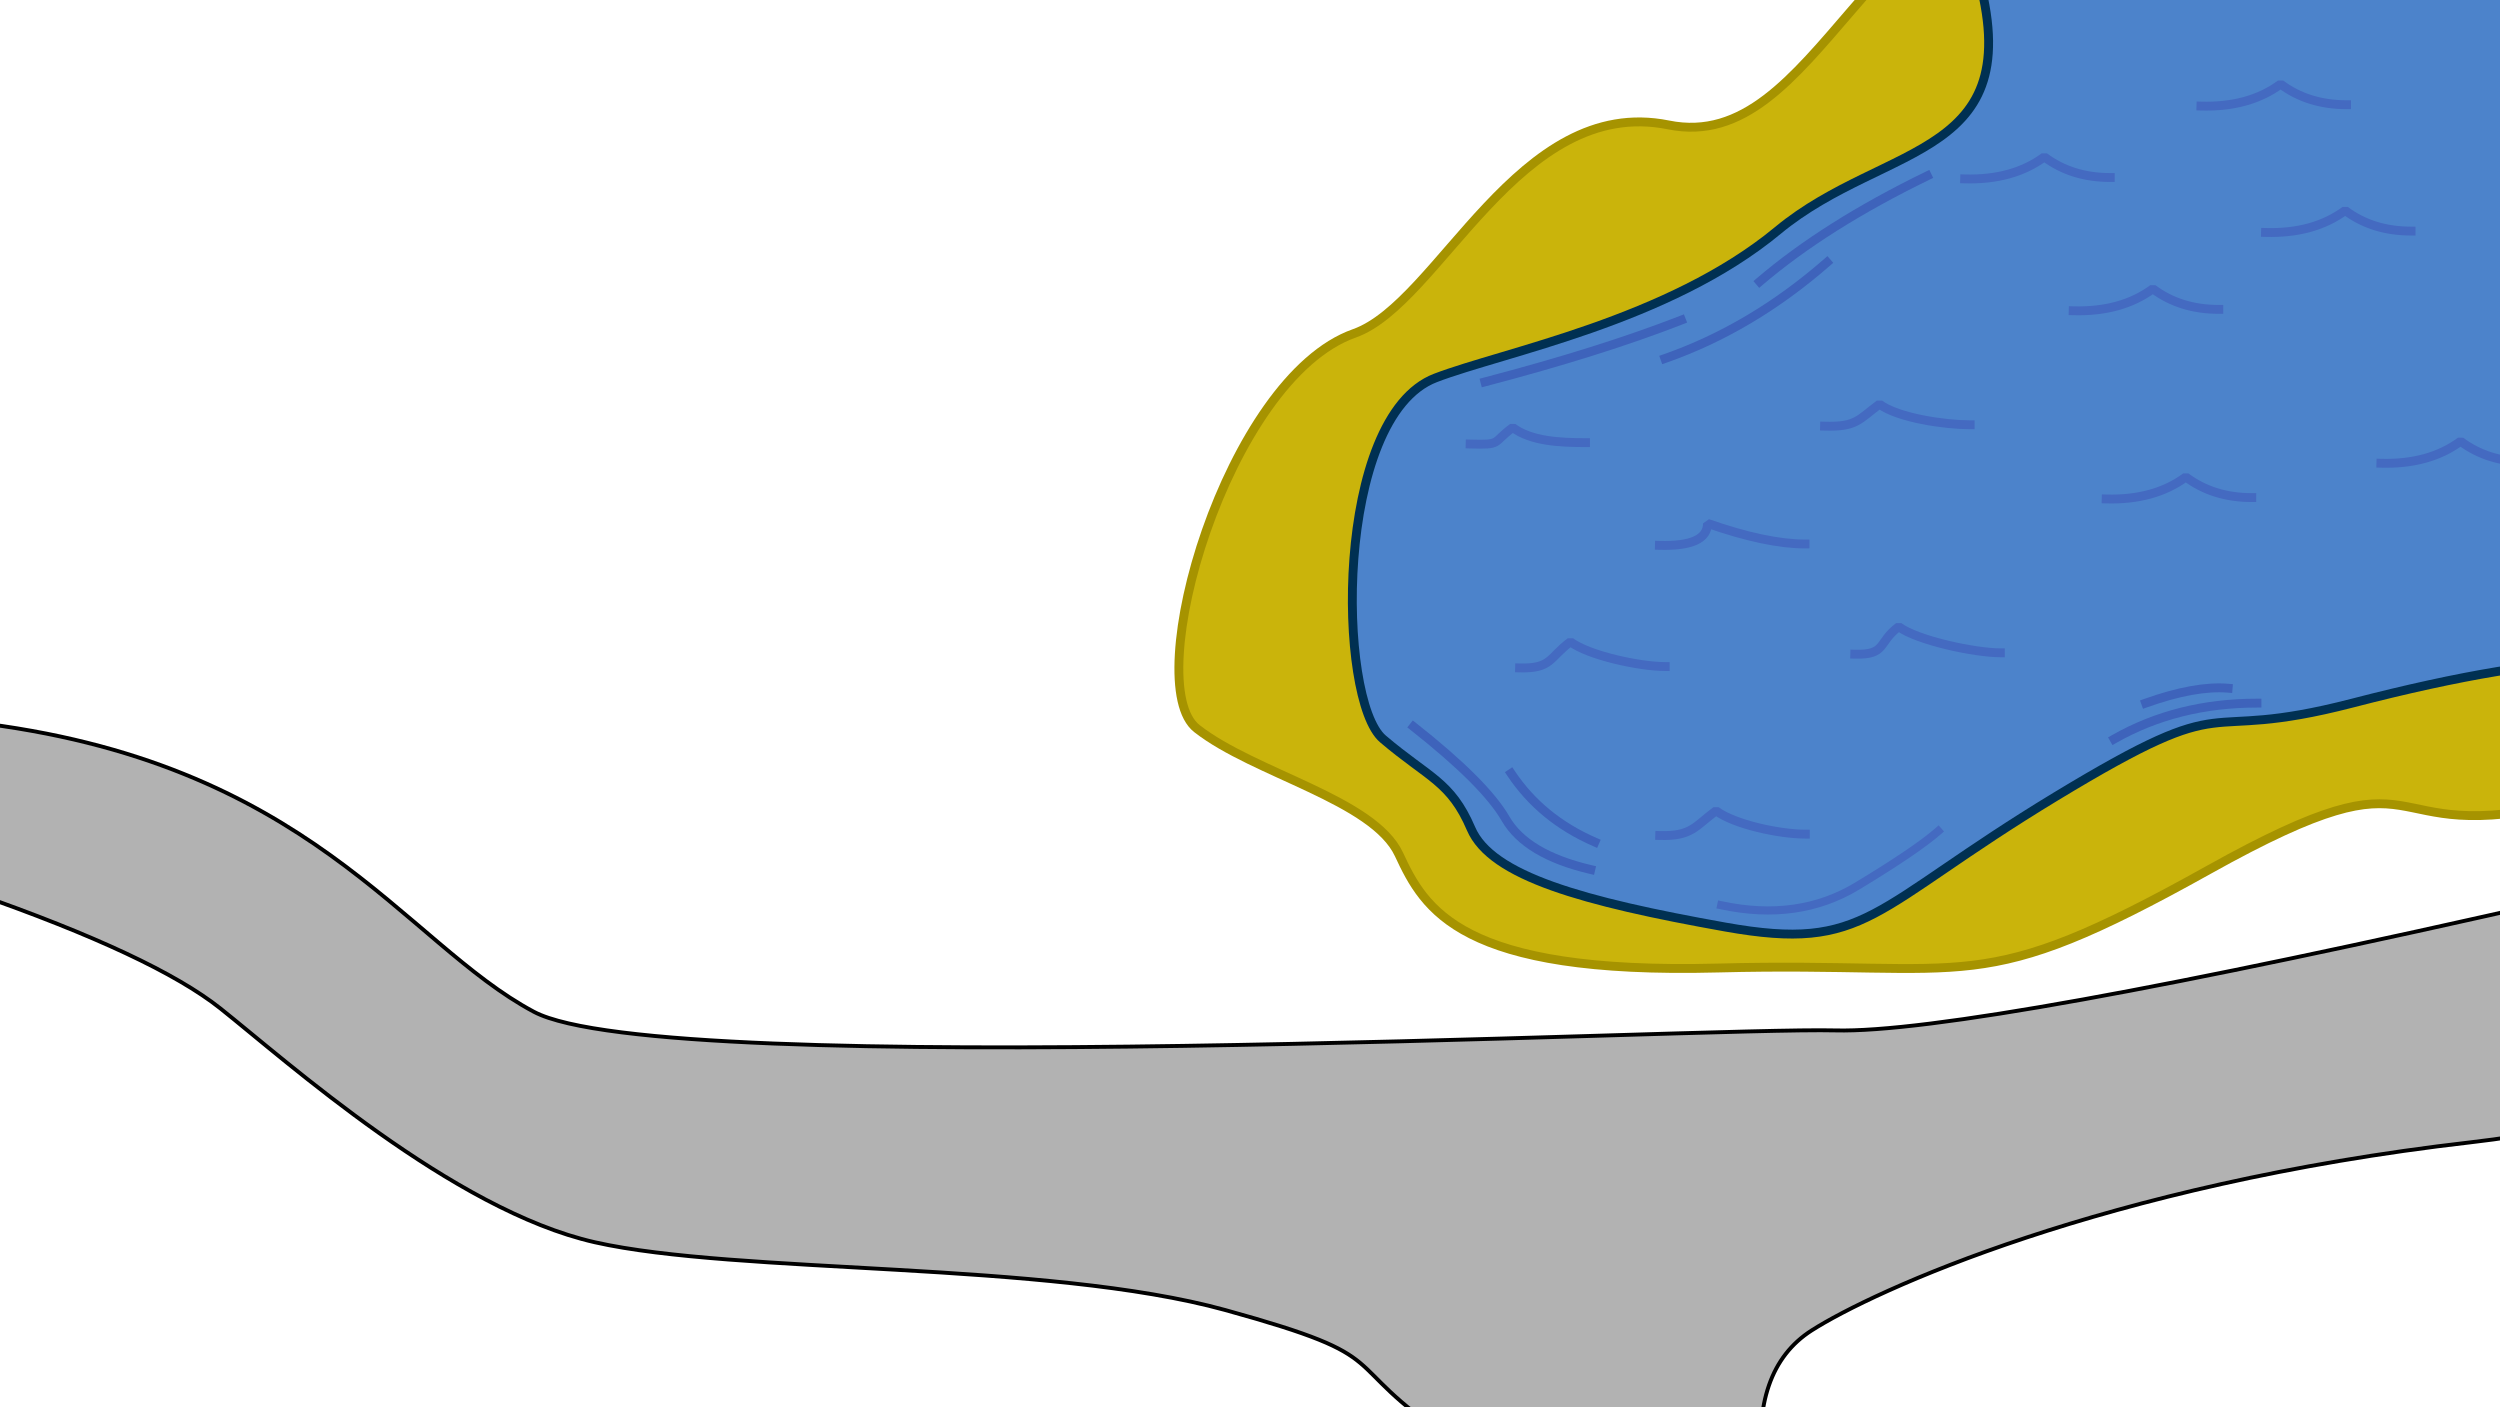
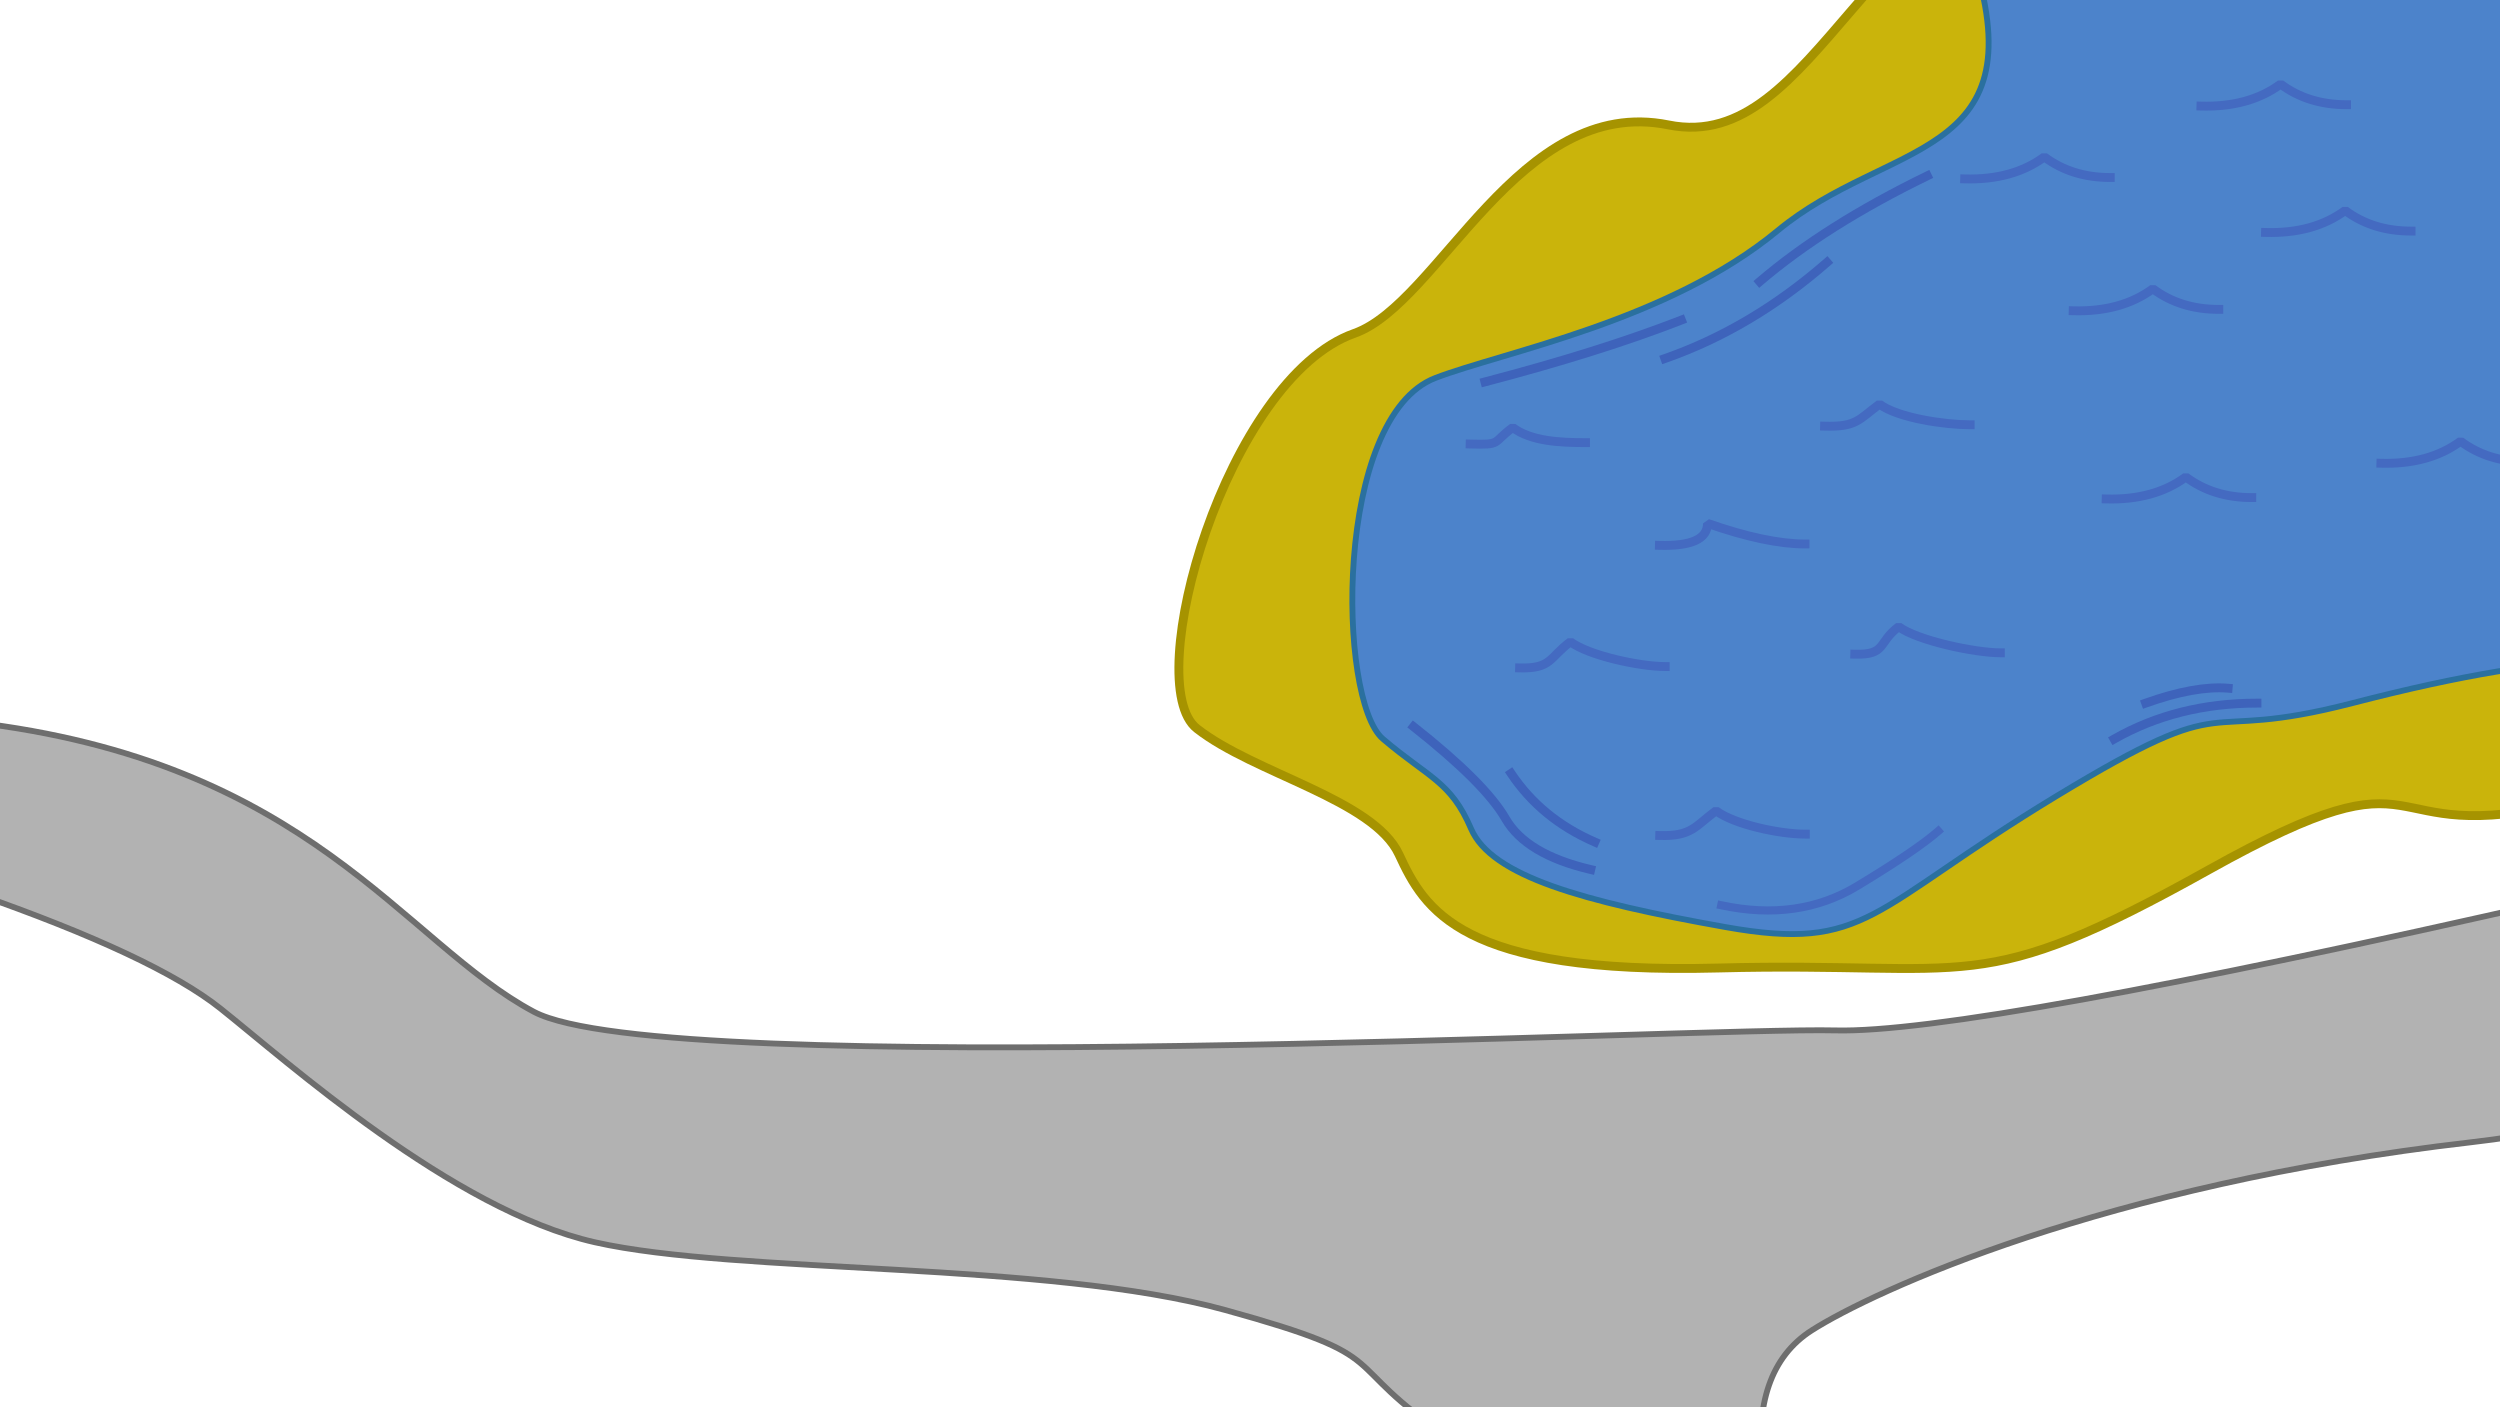
<svg xmlns="http://www.w3.org/2000/svg" width="307.2pt" height="172.8pt" viewBox="0 0 307.2 172.8">
  <defs />
-   <path id="shape0" transform="translate(-28.4807, 88.03131)" fill="#b2b2b2" fill-rule="evenodd" stroke="#000000" stroke-width="0.48" stroke-linecap="square" stroke-linejoin="bevel" d="M25.357 21.718C40.073 26.855 50.139 31.575 55.553 35.879C63.675 42.335 84.084 60.661 101.577 64.618C119.071 68.575 157.181 66.909 179.047 72.948C200.914 78.987 192.167 78.987 206.745 88.775C216.463 95.3 229.236 96.689 245.063 92.94C244.091 84.471 246.105 78.64 251.103 75.447C258.6 70.657 286.922 57.537 332.113 52.331C362.24 48.86 365.78 38.933 342.734 22.551C294.558 33.519 264.986 38.864 254.018 38.586C237.566 38.17 110.116 44.834 94.08 36.295C78.045 27.757 66.591 5.474 24.94 0.684C-2.827 -2.509 -7.408 5.474 11.196 24.633" />
+   <path id="shape0" transform="translate(-28.4807, 88.03131)" fill="#b2b2b2" fill-rule="evenodd" stroke="#6e6e6e" stroke-width="0.72" stroke-linecap="square" stroke-linejoin="bevel" d="M25.357 21.718C40.073 26.855 50.139 31.575 55.553 35.879C63.675 42.335 84.084 60.661 101.577 64.618C119.071 68.575 157.181 66.909 179.047 72.948C200.914 78.987 192.167 78.987 206.745 88.775C216.463 95.3 229.236 96.689 245.063 92.94C244.091 84.471 246.105 78.64 251.103 75.447C258.6 70.657 286.922 57.537 332.113 52.331C362.24 48.86 365.78 38.933 342.734 22.551C294.558 33.519 264.986 38.864 254.018 38.586C237.566 38.17 110.116 44.834 94.08 36.295C78.045 27.757 66.591 5.474 24.94 0.684C-2.827 -2.509 -7.408 5.474 11.196 24.633" />
  <path id="shape01" transform="translate(144.8593, -18.47742)" fill="#cab40b" fill-rule="evenodd" stroke="#a69300" stroke-width="1.092" stroke-linecap="square" stroke-linejoin="bevel" d="M126.57 125.35C155.264 109.328 145.755 123.07 170.841 117.081C187.565 113.089 197.993 107.274 202.124 99.638L220.416 38.261C167.337 10.677 131.391 -1.993 112.577 0.254C84.355 3.623 78.602 37.563 60.157 33.827C41.712 30.092 32.011 55.752 21.559 59.443C5.88 64.978 -4.843 102.467 2.213 108.003C9.268 113.539 23.911 116.728 27.047 123.467C30.182 130.207 34.528 138.254 66.243 137.427C97.958 136.6 97.875 141.372 126.57 125.35Z" />
-   <path id="shape02" transform="translate(166.1743, -17.96544)" fill="#4c83cb" fill-rule="evenodd" stroke="#003052" stroke-width="1.092" stroke-linecap="square" stroke-linejoin="bevel" d="M86.436 115.844C109.304 101.982 102.888 109.547 122.88 104.365C136.208 100.911 146.621 99.184 154.118 99.184L162.448 9.011C100.111 -4.318 71.442 -2.86 76.44 13.384C83.937 37.749 65.733 35.15 52.283 46.288C38.832 57.425 18.546 61.212 10.216 64.406C-2.28 69.196 -1.863 103.974 3.76 108.764C9.383 113.553 12.09 113.97 14.589 119.801C17.088 125.632 28.334 128.756 45.827 131.88C63.32 135.003 63.568 129.706 86.436 115.844Z" />
+   <path id="shape02" transform="translate(166.1743, -17.96544)" fill="#4c83cb" fill-rule="evenodd" stroke="#2a709f" stroke-width="0.72" stroke-linecap="square" stroke-linejoin="bevel" d="M86.436 115.844C109.304 101.982 102.888 109.547 122.88 104.365C136.208 100.911 146.621 99.184 154.118 99.184L162.448 9.011C100.111 -4.318 71.442 -2.86 76.44 13.384C83.937 37.749 65.733 35.15 52.283 46.288C38.832 57.425 18.546 61.212 10.216 64.406C-2.28 69.196 -1.863 103.974 3.76 108.764C9.383 113.553 12.09 113.97 14.589 119.801C17.088 125.632 28.334 128.756 45.827 131.88C63.32 135.003 63.568 129.706 86.436 115.844Z" />
  <path id="shape1" transform="translate(203.9085, 64.3122)" fill="none" stroke="#446ac1" stroke-width="1.092" stroke-linecap="square" stroke-linejoin="bevel" d="M0 2.701C3.939 2.813 5.908 1.913 5.908 0C10.747 1.688 14.742 2.532 17.893 2.532" />
  <path id="shape011" transform="translate(224.2002, 49.66452)" fill="none" stroke="#446ac1" stroke-width="1.092" stroke-linecap="square" stroke-linejoin="bevel" d="M0 2.701C3.939 2.813 4.164 1.913 6.752 0C9.003 1.688 14.742 2.532 17.893 2.532" />
  <path id="shape021" transform="translate(227.9138, 77.00986)" fill="none" stroke="#446ac1" stroke-width="1.092" stroke-linecap="square" stroke-linejoin="bevel" d="M0 3.376C3.939 3.489 2.813 1.913 5.402 0C7.652 1.688 14.742 3.207 17.893 3.207" />
  <path id="shape03" transform="translate(186.727, 78.86665)" fill="none" stroke="#446ac1" stroke-width="1.092" stroke-linecap="square" stroke-linejoin="bevel" d="M0 3.207C3.939 3.32 3.657 1.913 6.246 0C8.496 1.688 14.742 3.038 17.893 3.038" />
  <path id="shape04" transform="translate(254.7527, 35.48546)" fill="none" stroke="#446ac1" stroke-width="1.092" stroke-linecap="square" stroke-linejoin="bevel" d="M0 2.701C3.939 2.813 7.202 1.913 9.79 0C12.041 1.688 14.742 2.532 17.893 2.532" />
  <path id="shape05" transform="translate(258.8039, 58.61084)" fill="none" stroke="#446ac1" stroke-width="1.092" stroke-linecap="square" stroke-linejoin="bevel" d="M0 2.701C3.939 2.813 7.202 1.913 9.79 0C12.041 1.688 14.742 2.532 17.893 2.532" />
  <path id="shape06" transform="translate(270.451, 10.33449)" fill="none" stroke="#446ac1" stroke-width="1.092" stroke-linecap="square" stroke-linejoin="bevel" d="M0 2.701C3.939 2.813 7.202 1.913 9.79 0C12.041 1.688 14.742 2.532 17.893 2.532" />
  <path id="shape07" transform="translate(278.3845, 25.86395)" fill="none" stroke="#446ac1" stroke-width="1.092" stroke-linecap="square" stroke-linejoin="bevel" d="M0 2.701C3.939 2.813 7.202 1.913 9.79 0C12.041 1.688 14.742 2.532 17.893 2.532" />
  <path id="shape08" transform="translate(292.5636, 54.22208)" fill="none" stroke="#446ac1" stroke-width="1.092" stroke-linecap="square" stroke-linejoin="bevel" d="M0 2.701C3.939 2.813 7.202 1.913 9.79 0C12.041 1.688 14.742 2.532 17.893 2.532" />
  <path id="shape09" transform="translate(241.4176, 19.28081)" fill="none" stroke="#446ac1" stroke-width="1.092" stroke-linecap="square" stroke-linejoin="bevel" d="M0 2.701C3.939 2.813 7.202 1.913 9.79 0C12.041 1.688 14.742 2.532 17.893 2.532" />
  <path id="shape010" transform="translate(203.9444, 99.62885)" fill="none" stroke="#446ac1" stroke-width="1.092" stroke-linecap="square" stroke-linejoin="bevel" d="M0 3.038C3.939 3.151 4.332 1.913 6.921 0C9.171 1.688 14.742 2.87 17.893 2.87" />
  <path id="shape0111" transform="translate(180.6502, 52.53409)" fill="none" stroke="#446ac1" stroke-width="1.092" stroke-linecap="square" stroke-linejoin="bevel" d="M0 2.026C3.939 2.138 2.645 1.913 5.233 0C7.483 1.688 11.028 1.857 14.179 1.857" />
  <path id="shape2" transform="translate(173.6936, 89.29436)" fill="none" stroke="#3e63bb" stroke-width="1.092" stroke-linecap="square" stroke-linejoin="bevel" d="M0 0C5.852 4.614 9.622 8.384 11.309 11.309C12.998 14.235 16.486 16.317 21.775 17.555" />
  <path id="shape3" transform="translate(211.5044, 102.123)" fill="none" stroke="#446ac1" stroke-width="1" stroke-linecap="square" stroke-linejoin="bevel" d="M0 9.115C6.302 10.466 11.872 9.678 16.711 6.752C21.55 3.826 24.87 1.575 26.67 0" />
  <path id="shape4" transform="translate(259.7808, 86.4)" fill="none" stroke="#3e63bb" stroke-width="1.092" stroke-linecap="square" stroke-linejoin="bevel" d="M0 4.414C5.176 1.471 11.028 0 17.555 0" />
  <path id="shape5" transform="translate(263.6631, 84.52255)" fill="none" stroke="#3e63bb" stroke-width="1.092" stroke-linecap="square" stroke-linejoin="bevel" d="M0 1.877C4.051 0.431 7.427 -0.18 10.128 0.045L10.128 0.045" />
  <path id="shape6" transform="translate(185.6783, 95.03351)" fill="none" stroke="#3e63bb" stroke-width="1.092" stroke-linecap="square" stroke-linejoin="bevel" d="M0 0C2.476 3.714 5.908 6.527 10.297 8.44" />
  <path id="shape7" transform="translate(216.2308, 21.6062)" fill="none" stroke="#3e63bb" stroke-width="1.092" stroke-linecap="square" stroke-linejoin="bevel" d="M0 12.998C5.402 8.384 12.266 4.051 20.593 0" />
  <path id="shape8" transform="translate(182.4711, 39.33003)" fill="none" stroke="#3e63bb" stroke-width="1.092" stroke-linecap="square" stroke-linejoin="bevel" d="M24.138 0C17.499 2.588 9.453 5.12 0 7.596" />
  <path id="shape9" transform="translate(204.5837, 32.2405)" fill="none" stroke="#3e63bb" stroke-width="1.092" stroke-linecap="square" stroke-linejoin="bevel" d="M0 11.816C7.09 9.34 13.729 5.402 19.918 0" />
</svg>
